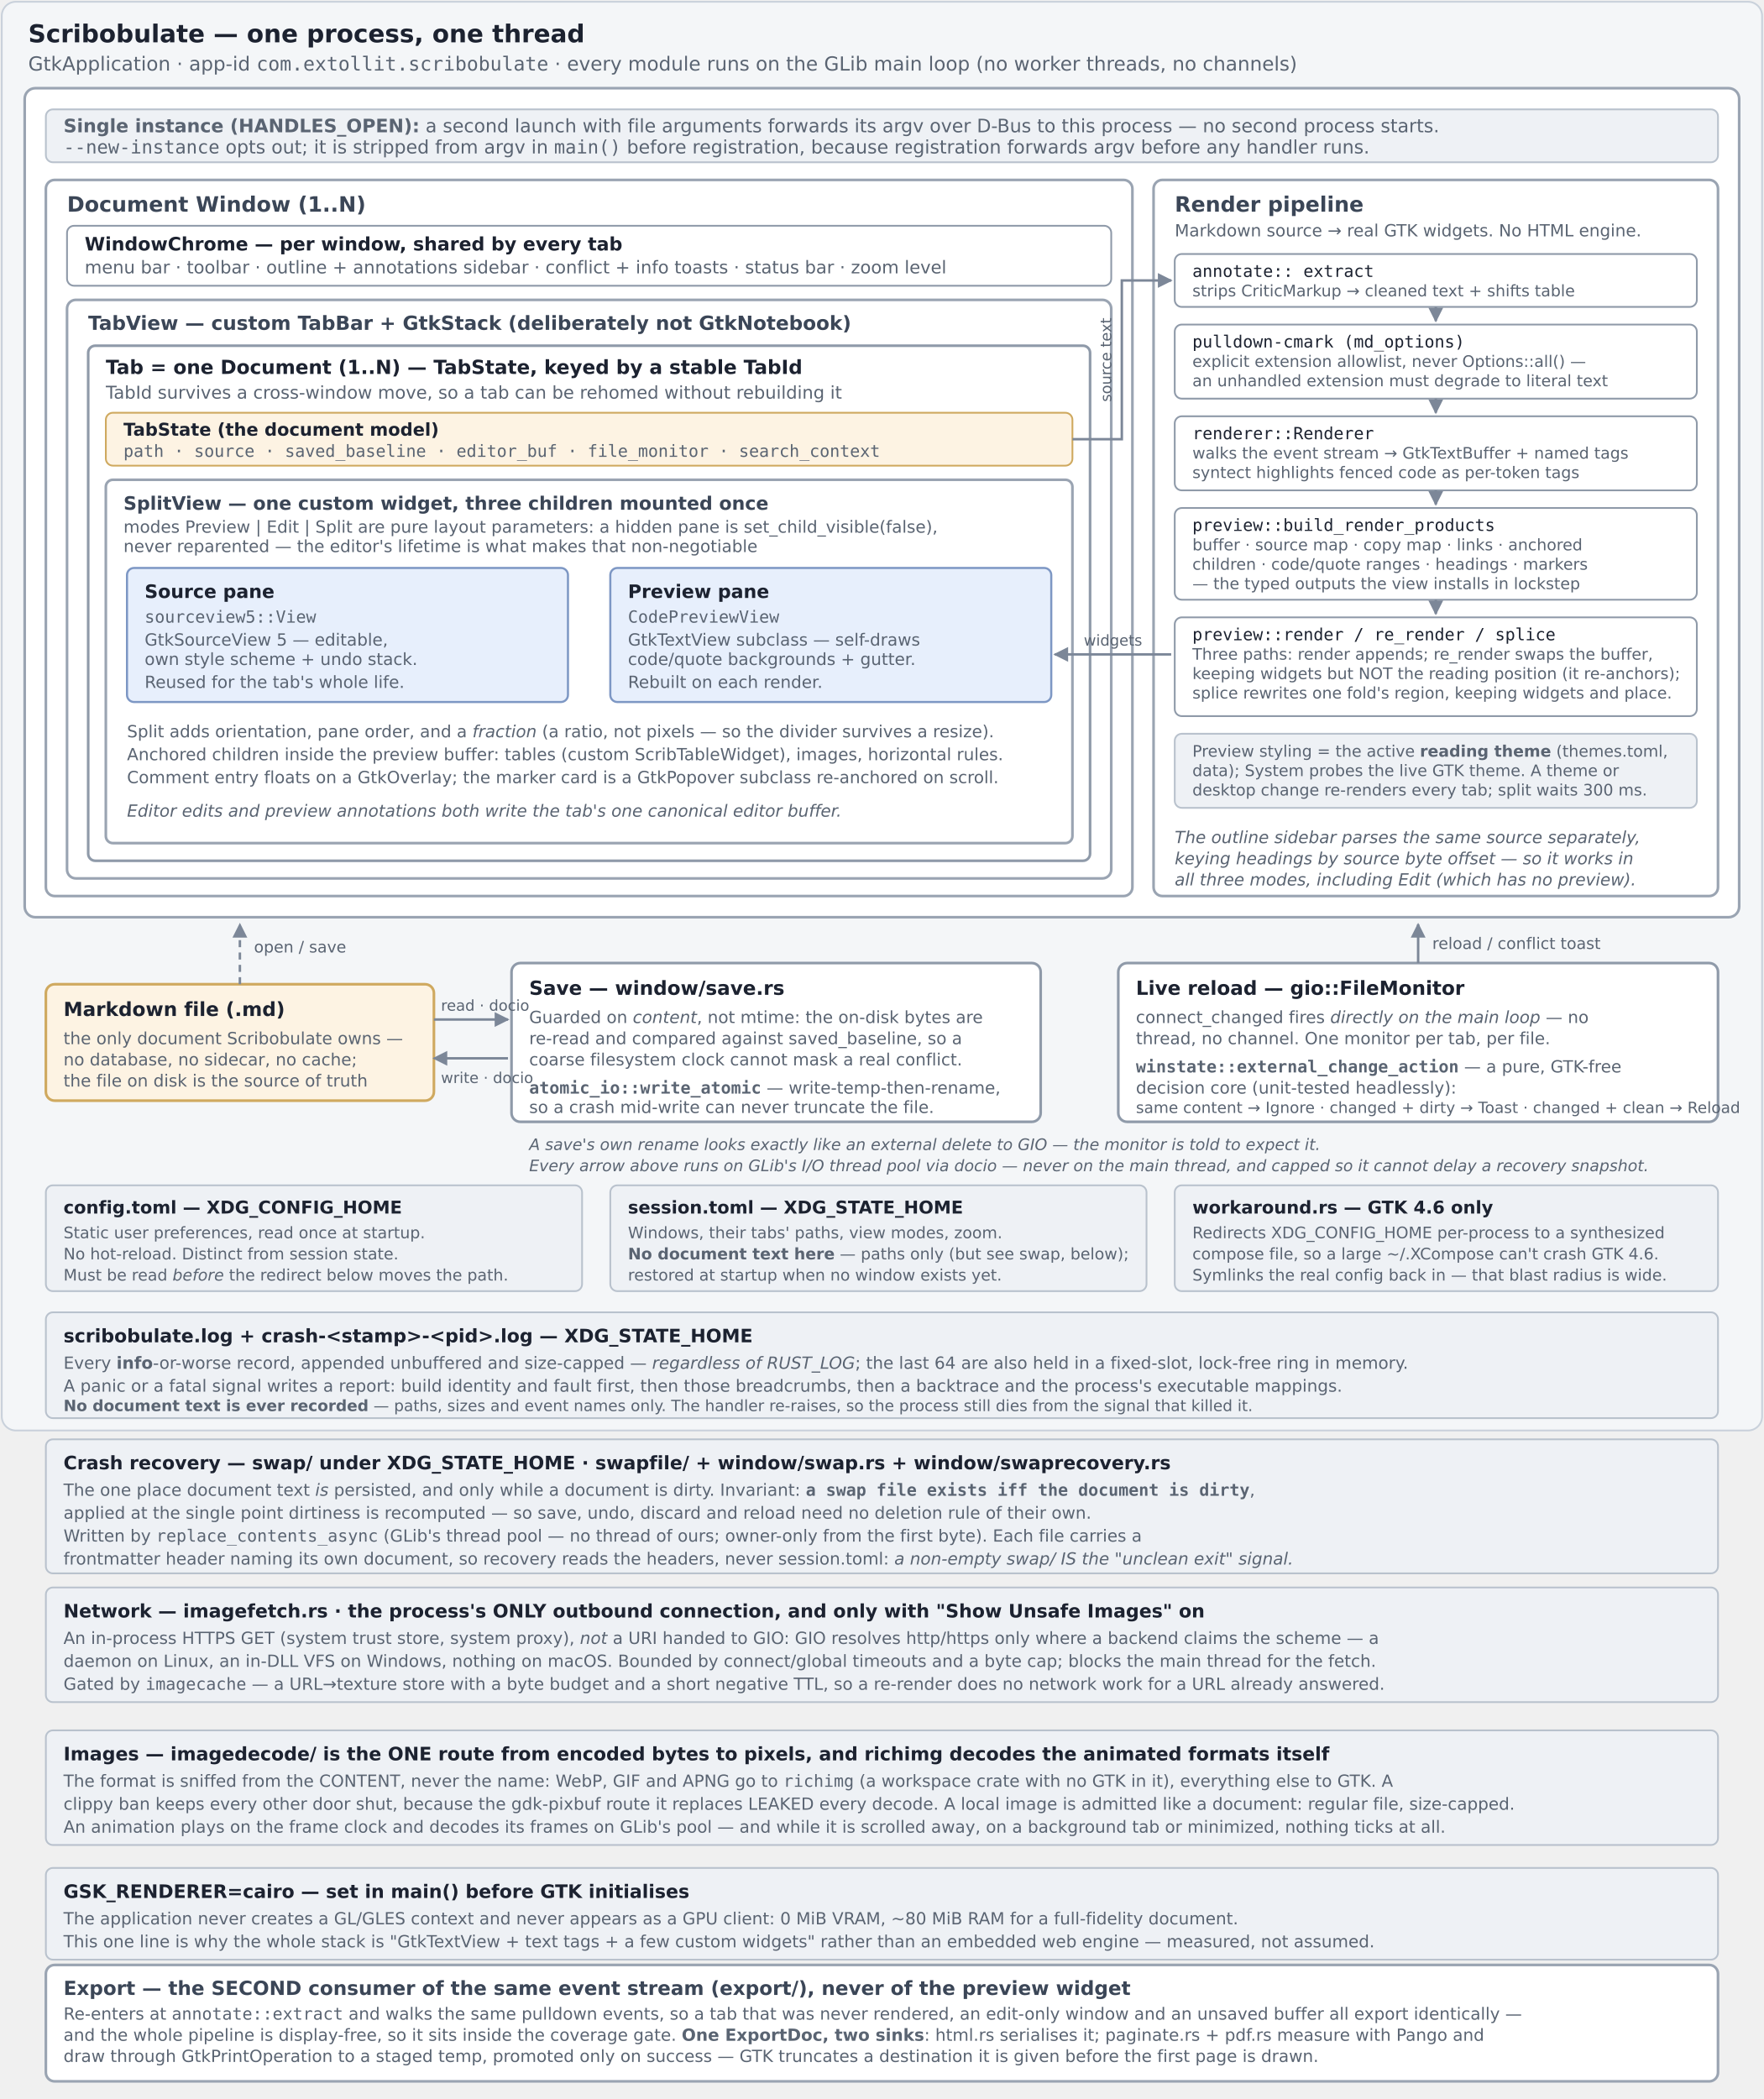
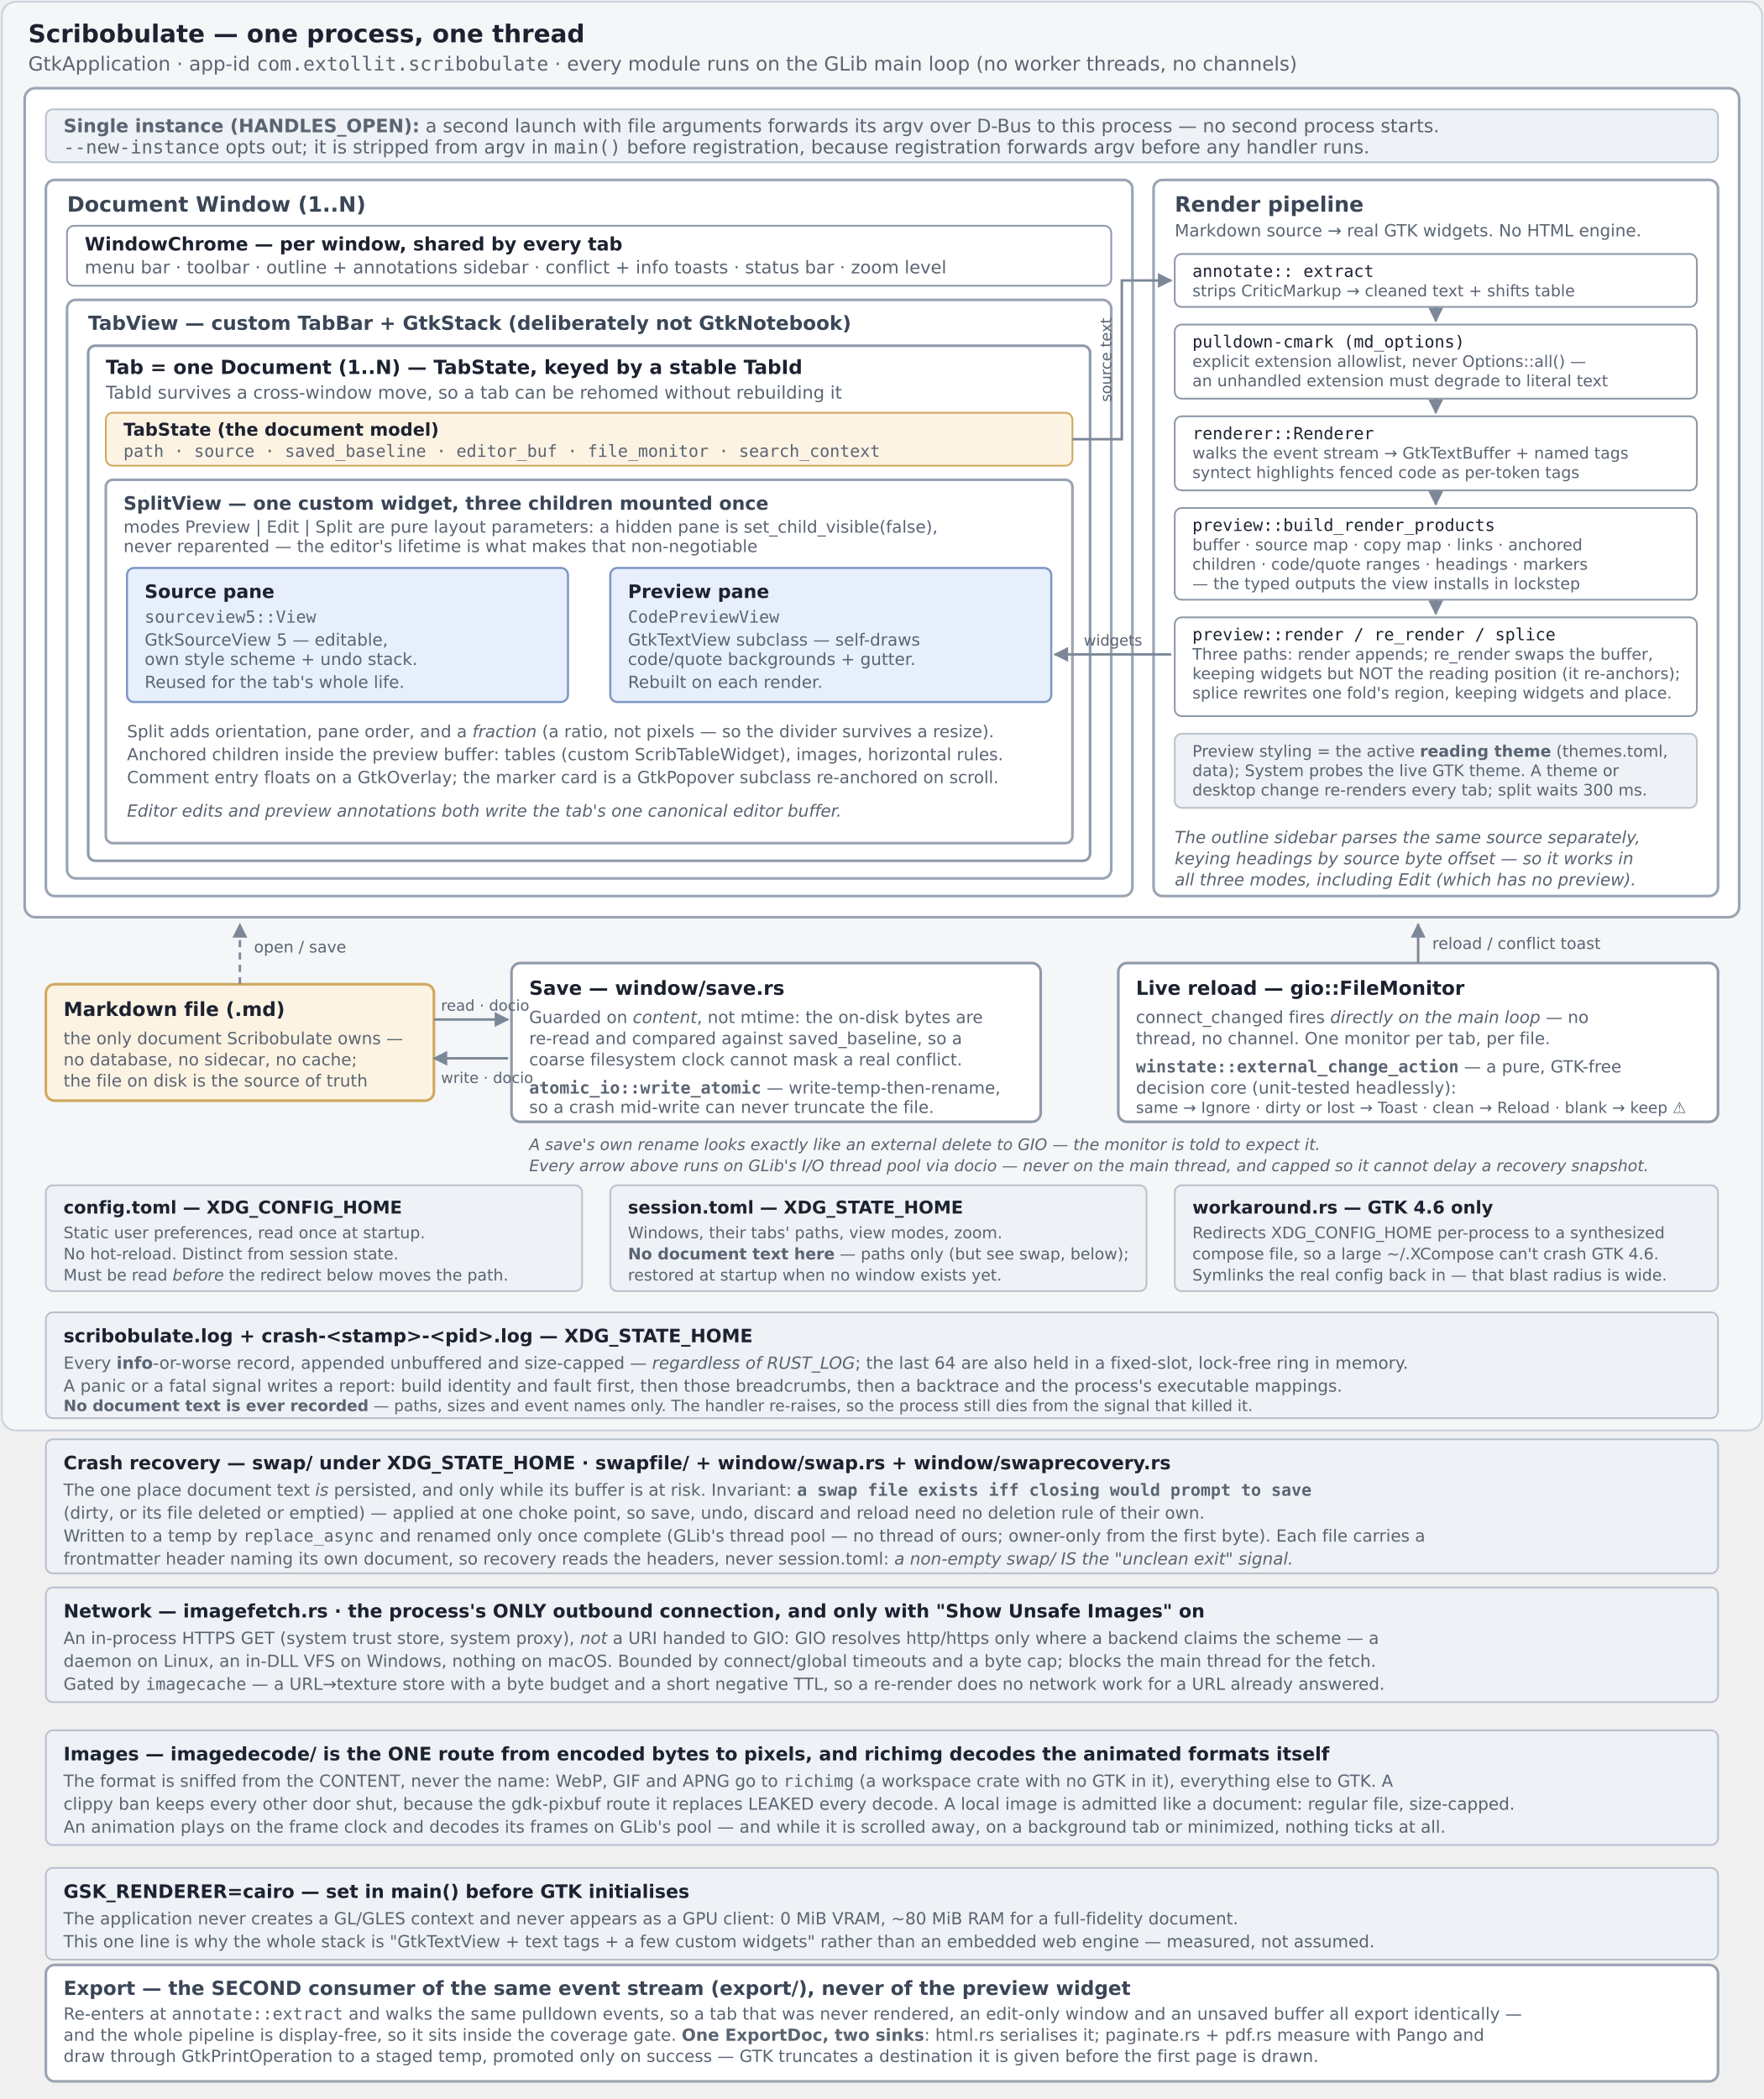
<svg xmlns="http://www.w3.org/2000/svg" viewBox="0 0 1000 1190" width="1000" height="1190" role="img" aria-label="Scribobulate system overview: one single-threaded process; document windows of tabs over a split source/preview view; Markdown flowing through CriticMarkup extraction, pulldown-cmark and the renderer into the preview; document I/O through docio on GLib's thread pool; and a second, display-free consumer of the same event stream that exports the document to HTML and PDF.">
  <style>
    /* Light defaults. Every box is filled, so text always sits on a surface we
       control rather than on the viewer's page colour; only connectors and edge
       labels touch the page, and those are mid-tones that read on white or near-black. */
    .panel  { fill: #f4f6f8; stroke: #c9d1db; }
    .group  { fill: #ffffff; stroke: #9aa4b2; }
    .box    { fill: #ffffff; stroke: #8f9aa9; }
    .widget { fill: #e7effc; stroke: #7d97c4; }
    .store  { fill: #fdf3e3; stroke: #cfa95f; }
    .note   { fill: #eef1f5; stroke: #b9c2cd; }
    .t      { fill: #1c2230; font-family: "DejaVu Sans", "Segoe UI", system-ui, sans-serif; }
    .lbl    { fill: #5a6472; font-family: "DejaVu Sans", "Segoe UI", system-ui, sans-serif; }
    .mono   { font-family: "DejaVu Sans Mono", "SFMono-Regular", Consolas, monospace; }
    .grp-t  { fill: #3b4657; font-weight: bold; }
    .flow   { stroke: #7c8798; fill: none; }
    .arrow  { fill: #7c8798; }
    .dash   { stroke: #7c8798; fill: none; stroke-dasharray: 4 3; }

    @media (prefers-color-scheme: dark) {
      .panel  { fill: #171a20; stroke: #333b47; }
      .group  { fill: #1f242c; stroke: #4a5563; }
      .box    { fill: #262c36; stroke: #56616f; }
      .widget { fill: #26364f; stroke: #5b7bb0; }
      .store  { fill: #3a3223; stroke: #8a7440; }
      .note   { fill: #212730; stroke: #3f4854; }
      .t      { fill: #e8ebf0; }
      .lbl    { fill: #a3acba; }
      .grp-t  { fill: #cbd3e0; }
      .flow   { stroke: #8b95a5; }
      .arrow  { fill: #8b95a5; }
      .dash   { stroke: #8b95a5; }
    }
  </style>
  <defs>
    <marker id="a" viewBox="0 0 10 10" refX="9" refY="5" markerWidth="6" markerHeight="6" orient="auto-start-reverse">
      <path d="M 0 0 L 10 5 L 0 10 z" class="arrow" />
    </marker>
  </defs>
  <rect class="panel" x="1" y="1" width="998" height="810" rx="8" stroke-width="1" />
  <text class="t" x="16" y="24" font-size="14" font-weight="bold">Scribobulate — one process, one thread</text>
  <text class="lbl" x="16" y="40" font-size="11">GtkApplication · app-id <tspan class="mono">com.extollit.scribobulate</tspan> · every module runs on the GLib main loop (no worker threads, no channels)</text>
  <rect class="group" x="14" y="50" width="972" height="470" rx="6" stroke-width="1.5" />
  <rect class="note" x="26" y="62" width="948" height="30" rx="4" stroke-width="1" />
  <text class="lbl" x="36" y="75" font-size="10.5">
    <tspan font-weight="bold">Single instance (HANDLES_OPEN):</tspan> a second launch with file arguments forwards its argv over D-Bus to this process — no second process starts.</text>
  <text class="lbl" x="36" y="87" font-size="10.5">
    <tspan class="mono">--new-instance</tspan> opts out; it is stripped from argv in <tspan class="mono">main()</tspan> before registration, because registration forwards argv before any handler runs.</text>
  <rect class="group" x="26" y="102" width="616" height="406" rx="5" stroke-width="1.5" />
  <text class="t grp-t" x="38" y="120" font-size="12">Document Window (1..N)</text>
  <rect class="box" x="38" y="128" width="592" height="34" rx="4" stroke-width="1" />
  <text class="t" x="48" y="142" font-size="10.5" font-weight="bold">WindowChrome — per window, shared by every tab</text>
  <text class="lbl" x="48" y="155" font-size="10">menu bar · toolbar · outline + annotations sidebar · conflict + info toasts · status bar · zoom level</text>
  <rect class="group" x="38" y="170" width="592" height="328" rx="5" stroke-width="1.5" />
  <text class="t grp-t" x="50" y="187" font-size="11">TabView — custom TabBar + GtkStack (deliberately not GtkNotebook)</text>
  <rect class="box" x="50" y="196" width="568" height="292" rx="4" stroke-width="1.5" />
  <text class="t" x="60" y="212" font-size="11" font-weight="bold">Tab = one Document (1..N) — TabState, keyed by a stable TabId</text>
  <text class="lbl" x="60" y="226" font-size="10">TabId survives a cross-window move, so a tab can be rehomed without rebuilding it</text>
  <rect class="store" x="60" y="234" width="548" height="30" rx="4" stroke-width="1" />
  <text class="t" x="70" y="247" font-size="10" font-weight="bold">TabState (the document model)</text>
  <text class="lbl mono" x="70" y="259" font-size="9.5">path · source · saved_baseline · editor_buf · file_monitor · search_context</text>
  <rect class="group" x="60" y="272" width="548" height="206" rx="4" stroke-width="1.5" />
  <text class="t grp-t" x="70" y="289" font-size="10.5">SplitView — one custom widget, three children mounted once</text>
  <text class="lbl" x="70" y="302" font-size="9.5">modes Preview | Edit | Split are pure layout parameters: a hidden pane is set_child_visible(false),</text>
  <text class="lbl" x="70" y="313" font-size="9.5">never reparented — the editor's lifetime is what makes that non-negotiable</text>
  <rect class="widget" x="72" y="322" width="250" height="76" rx="4" stroke-width="1.2" />
  <text class="t" x="82" y="339" font-size="10.5" font-weight="bold">Source pane</text>
  <text class="lbl mono" x="82" y="353" font-size="9.5">sourceview5::View</text>
  <text class="lbl" x="82" y="366" font-size="9.5">GtkSourceView 5 — editable,</text>
  <text class="lbl" x="82" y="377" font-size="9.5">own style scheme + undo stack.</text>
  <text class="lbl" x="82" y="390" font-size="9.5">Reused for the tab's whole life.</text>
  <rect class="widget" x="346" y="322" width="250" height="76" rx="4" stroke-width="1.2" />
  <text class="t" x="356" y="339" font-size="10.5" font-weight="bold">Preview pane</text>
  <text class="lbl mono" x="356" y="353" font-size="9.5">CodePreviewView</text>
  <text class="lbl" x="356" y="366" font-size="9.5">GtkTextView subclass — self-draws</text>
  <text class="lbl" x="356" y="377" font-size="9.5">code/quote backgrounds + gutter.</text>
  <text class="lbl" x="356" y="390" font-size="9.5">Rebuilt on each render.</text>
  <text class="lbl" x="72" y="418" font-size="9.5">Split adds orientation, pane order, and a <tspan font-style="italic">fraction</tspan> (a ratio, not pixels — so the divider survives a resize).</text>
  <text class="lbl" x="72" y="431" font-size="9.5">Anchored children inside the preview buffer: tables (custom ScribTableWidget), images, horizontal rules.</text>
  <text class="lbl" x="72" y="444" font-size="9.5">Comment entry floats on a GtkOverlay; the marker card is a GtkPopover subclass re-anchored on scroll.</text>
  <text class="lbl" x="72" y="463" font-size="9.5" font-style="italic">Editor edits and preview annotations both write the tab's one canonical editor buffer.</text>
  <rect class="group" x="654" y="102" width="320" height="406" rx="5" stroke-width="1.5" />
  <text class="t grp-t" x="666" y="120" font-size="12">Render pipeline</text>
  <text class="lbl" x="666" y="134" font-size="9.5">Markdown source → real GTK widgets. No HTML engine.</text>
  <rect class="box" x="666" y="144" width="296" height="30" rx="4" stroke-width="1" />
  <text class="t mono" x="676" y="157" font-size="9.5">annotate:: extract</text>
  <text class="lbl" x="676" y="168" font-size="9">strips CriticMarkup → cleaned text + shifts table</text>
  <rect class="box" x="666" y="184" width="296" height="42" rx="4" stroke-width="1" />
  <text class="t mono" x="676" y="197" font-size="9.5">pulldown-cmark (md_options)</text>
  <text class="lbl" x="676" y="208" font-size="9">explicit extension allowlist, never Options::all() —</text>
  <text class="lbl" x="676" y="219" font-size="9">an unhandled extension must degrade to literal text</text>
  <rect class="box" x="666" y="236" width="296" height="42" rx="4" stroke-width="1" />
  <text class="t mono" x="676" y="249" font-size="9.5">renderer::Renderer</text>
  <text class="lbl" x="676" y="260" font-size="9">walks the event stream → GtkTextBuffer + named tags</text>
  <text class="lbl" x="676" y="271" font-size="9">syntect highlights fenced code as per-token tags</text>
  <rect class="box" x="666" y="288" width="296" height="52" rx="4" stroke-width="1" />
  <text class="t mono" x="676" y="301" font-size="9.5">preview::build_render_products</text>
  <text class="lbl" x="676" y="312" font-size="9">buffer · source map · copy map · links · anchored</text>
  <text class="lbl" x="676" y="323" font-size="9">children · code/quote ranges · headings · markers</text>
  <text class="lbl" x="676" y="334" font-size="9">— the typed outputs the view installs in lockstep</text>
  <rect class="box" x="666" y="350" width="296" height="56" rx="4" stroke-width="1" />
  <text class="t mono" x="676" y="363" font-size="9.5">preview::render / re_render / splice</text>
  <text class="lbl" x="676" y="374" font-size="9">Three paths: render appends; re_render swaps the buffer,</text>
  <text class="lbl" x="676" y="385" font-size="9">keeping widgets but NOT the reading position (it re-anchors);</text>
  <text class="lbl" x="676" y="396" font-size="9">splice rewrites one fold's region, keeping widgets and place.</text>
  <rect class="note" x="666" y="416" width="296" height="42" rx="4" stroke-width="1" />
  <text class="lbl" x="676" y="429" font-size="9">Preview styling = the active <tspan font-weight="bold">reading theme</tspan> (themes.toml,</text>
  <text class="lbl" x="676" y="440" font-size="9">data); System probes the live GTK theme. A theme or</text>
  <text class="lbl" x="676" y="451" font-size="9">desktop change re-renders every tab; split waits 300 ms.</text>
  <text class="lbl" x="666" y="478" font-size="9.5" font-style="italic">The outline sidebar parses the same source separately,</text>
  <text class="lbl" x="666" y="490" font-size="9.5" font-style="italic">keying headings by source byte offset — so it works in</text>
  <text class="lbl" x="666" y="502" font-size="9.5" font-style="italic">all three modes, including Edit (which has no preview).</text>
  <path class="flow" d="M 814 174 L 814 182" stroke-width="1.4" marker-end="url(#a)" />
  <path class="flow" d="M 814 226 L 814 234" stroke-width="1.4" marker-end="url(#a)" />
  <path class="flow" d="M 814 278 L 814 286" stroke-width="1.4" marker-end="url(#a)" />
  <path class="flow" d="M 814 340 L 814 348" stroke-width="1.4" marker-end="url(#a)" />
  <path class="flow" d="M 608 249 L 636 249 L 636 159 L 664 159" stroke-width="1.4" marker-end="url(#a)" />
  <text class="lbl" font-size="8.5" text-anchor="middle" transform="translate(630,204) rotate(-90)">source text</text>
  <path class="flow" d="M 664 371 L 598 371" stroke-width="1.4" marker-end="url(#a)" />
  <text class="lbl" x="631" y="366" font-size="8.5" text-anchor="middle">widgets</text>
  <rect class="store" x="26" y="558" width="220" height="66" rx="5" stroke-width="1.5" />
  <text class="t" x="36" y="576" font-size="11" font-weight="bold">Markdown file (.md)</text>
  <text class="lbl" x="36" y="592" font-size="9.5">the only document Scribobulate owns —</text>
  <text class="lbl" x="36" y="604" font-size="9.5">no database, no sidecar, no cache;</text>
  <text class="lbl" x="36" y="616" font-size="9.5">the file on disk is the source of truth</text>
  <rect class="box" x="290" y="546" width="300" height="90" rx="5" stroke-width="1.5" />
  <text class="t" x="300" y="564" font-size="11" font-weight="bold">Save — window/save.rs</text>
  <text class="lbl" x="300" y="580" font-size="9.5">Guarded on <tspan font-style="italic">content</tspan>, not mtime: the on-disk bytes are</text>
  <text class="lbl" x="300" y="592" font-size="9.5">re-read and compared against saved_baseline, so a</text>
  <text class="lbl" x="300" y="604" font-size="9.5">coarse filesystem clock cannot mask a real conflict.</text>
  <text class="lbl" x="300" y="620" font-size="9.5">
    <tspan class="mono" font-weight="bold">atomic_io::write_atomic</tspan> — write-temp-then-rename,</text>
  <text class="lbl" x="300" y="631" font-size="9.5">so a crash mid-write can never truncate the file.</text>
  <rect class="box" x="634" y="546" width="340" height="90" rx="5" stroke-width="1.5" />
  <text class="t" x="644" y="564" font-size="11" font-weight="bold">Live reload — gio::FileMonitor</text>
  <text class="lbl" x="644" y="580" font-size="9.5">connect_changed fires <tspan font-style="italic">directly on the main loop</tspan> — no</text>
  <text class="lbl" x="644" y="592" font-size="9.5">thread, no channel. One monitor per tab, per file.</text>
  <text class="lbl" x="644" y="608" font-size="9.5">
    <tspan class="mono" font-weight="bold">winstate::external_change_action</tspan> — a pure, GTK-free</text>
  <text class="lbl" x="644" y="620" font-size="9.5">decision core (unit-tested headlessly):</text>
-   <text class="lbl" x="644" y="631" font-size="8.8">same content → Ignore · changed + dirty → Toast · changed + clean → Reload</text>
+   <text class="lbl" x="644" y="631" font-size="8.8">same → Ignore · dirty or lost → Toast · clean → Reload · blank → keep ⚠</text>
  <path class="flow" d="M 246 578 L 288 578" stroke-width="1.4" marker-end="url(#a)" />
  <path class="flow" d="M 288 600 L 246 600" stroke-width="1.4" marker-end="url(#a)" />
  <text class="lbl" x="250" y="573" font-size="8.5">read · docio</text>
  <text class="lbl" x="250" y="614" font-size="8.5">write · docio</text>
  <path class="dash" d="M 136 558 L 136 524" stroke-width="1.4" marker-end="url(#a)" />
  <path class="flow" d="M 804 546 L 804 524" stroke-width="1.4" marker-end="url(#a)" />
  <text class="lbl" x="812" y="538" font-size="9">reload / conflict toast</text>
  <text class="lbl" x="144" y="540" font-size="9">open / save</text>
  <text class="lbl" x="300" y="652" font-size="9" font-style="italic">A save's own rename looks exactly like an external delete to GIO — the monitor is told to expect it.</text>
  <text class="lbl" x="300" y="664" font-size="9" font-style="italic">Every arrow above runs on GLib's I/O thread pool via docio — never on the main thread, and capped so it cannot delay a recovery snapshot.</text>
  <rect class="note" x="26" y="672" width="304" height="60" rx="4" stroke-width="1" />
  <text class="t" x="36" y="688" font-size="10" font-weight="bold">config.toml — XDG_CONFIG_HOME</text>
  <text class="lbl" x="36" y="702" font-size="9">Static user preferences, read once at startup.</text>
  <text class="lbl" x="36" y="714" font-size="9">No hot-reload. Distinct from session state.</text>
  <text class="lbl" x="36" y="726" font-size="9">Must be read <tspan font-style="italic">before</tspan> the redirect below moves the path.</text>
  <rect class="note" x="346" y="672" width="304" height="60" rx="4" stroke-width="1" />
  <text class="t" x="356" y="688" font-size="10" font-weight="bold">session.toml — XDG_STATE_HOME</text>
  <text class="lbl" x="356" y="702" font-size="9">Windows, their tabs' paths, view modes, zoom.</text>
  <text class="lbl" x="356" y="714" font-size="9">
    <tspan font-weight="bold">No document text here</tspan> — paths only (but see swap, below);</text>
  <text class="lbl" x="356" y="726" font-size="9">restored at startup when no window exists yet.</text>
  <rect class="note" x="666" y="672" width="308" height="60" rx="4" stroke-width="1" />
  <text class="t" x="676" y="688" font-size="10" font-weight="bold">workaround.rs — GTK 4.6 only</text>
  <text class="lbl" x="676" y="702" font-size="9">Redirects XDG_CONFIG_HOME per-process to a synthesized</text>
  <text class="lbl" x="676" y="714" font-size="9">compose file, so a large ~/.XCompose can't crash GTK 4.6.</text>
  <text class="lbl" x="676" y="726" font-size="9">Symlinks the real config back in — that blast radius is wide.</text>
  <rect class="note" x="26" y="744" width="948" height="60" rx="4" stroke-width="1" />
  <text class="t" x="36" y="761" font-size="10.5" font-weight="bold">scribobulate.log + crash-&lt;stamp&gt;-&lt;pid&gt;.log — XDG_STATE_HOME</text>
  <text class="lbl" x="36" y="776" font-size="9.5">Every <tspan font-weight="bold">info</tspan>-or-worse record, appended unbuffered and size-capped — <tspan font-style="italic">regardless of RUST_LOG</tspan>; the last 64 are also held in a fixed-slot, lock-free ring in memory.</text>
  <text class="lbl" x="36" y="789" font-size="9.5">A panic or a fatal signal writes a report: build identity and fault first, then those breadcrumbs, then a backtrace and the process's executable mappings.</text>
  <text class="lbl" x="36" y="800" font-size="8.8">
    <tspan font-weight="bold">No document text is ever recorded</tspan> — paths, sizes and event names only. The handler re-raises, so the process still dies from the signal that killed it.</text>
  <rect class="note" x="26" y="816" width="948" height="76" rx="4" stroke-width="1" />
  <text class="t" x="36" y="833" font-size="10.5" font-weight="bold">Crash recovery — swap/ under XDG_STATE_HOME · swapfile/ + window/swap.rs + window/swaprecovery.rs</text>
-   <text class="lbl" x="36" y="848" font-size="9.5">The one place document text <tspan font-style="italic">is</tspan> persisted, and only while a document is dirty. Invariant: <tspan class="mono" font-weight="bold">a swap file exists iff the document is dirty</tspan>,</text>
-   <text class="lbl" x="36" y="861" font-size="9.5">applied at the single point dirtiness is recomputed — so save, undo, discard and reload need no deletion rule of their own.</text>
-   <text class="lbl" x="36" y="874" font-size="9.5">Written by <tspan class="mono">replace_contents_async</tspan> (GLib's thread pool — no thread of ours; owner-only from the first byte). Each file carries a</text>
+   <text class="lbl" x="36" y="848" font-size="9.5">The one place document text <tspan font-style="italic">is</tspan> persisted, and only while its buffer is at risk. Invariant: <tspan class="mono" font-weight="bold">a swap file exists iff closing would prompt to save</tspan>
+   </text>
+   <text class="lbl" x="36" y="861" font-size="9.5">(dirty, or its file deleted or emptied) — applied at one choke point, so save, undo, discard and reload need no deletion rule of their own.</text>
+   <text class="lbl" x="36" y="874" font-size="9.5">Written to a temp by <tspan class="mono">replace_async</tspan> and renamed only once complete (GLib's thread pool — no thread of ours; owner-only from the first byte). Each file carries a</text>
  <text class="lbl" x="36" y="887" font-size="9.5">frontmatter header naming its own document, so recovery reads the headers, never session.toml: <tspan font-style="italic">a non-empty swap/ IS the "unclean exit" signal.</tspan>
  </text>
  <rect class="note" x="26" y="900" width="948" height="65" rx="4" stroke-width="1" />
  <text class="t" x="36" y="917" font-size="10.5" font-weight="bold">Network — imagefetch.rs · the process's ONLY outbound connection, and only with "Show Unsafe Images" on</text>
  <text class="lbl" x="36" y="932" font-size="9.5">An in-process HTTPS GET (system trust store, system proxy), <tspan font-style="italic">not</tspan> a URI handed to GIO: GIO resolves http/https only where a backend claims the scheme — a</text>
  <text class="lbl" x="36" y="945" font-size="9.5">daemon on Linux, an in-DLL VFS on Windows, nothing on macOS. Bounded by connect/global timeouts and a byte cap; blocks the main thread for the fetch.</text>
  <text class="lbl" x="36" y="958" font-size="9.5">Gated by <tspan class="mono">imagecache</tspan> — a URL→texture store with a byte budget and a short negative TTL, so a re-render does no network work for a URL already answered.</text>
  <rect class="note" x="26" y="981" width="948" height="65" rx="4" stroke-width="1" />
  <text class="t" x="36" y="998" font-size="10.5" font-weight="bold">Images — imagedecode/ is the ONE route from encoded bytes to pixels, and richimg decodes the animated formats itself</text>
  <text class="lbl" x="36" y="1013" font-size="9.5">The format is sniffed from the CONTENT, never the name: WebP, GIF and APNG go to <tspan class="mono">richimg</tspan> (a workspace crate with no GTK in it), everything else to GTK. A</text>
  <text class="lbl" x="36" y="1026" font-size="9.5">clippy ban keeps every other door shut, because the gdk-pixbuf route it replaces LEAKED every decode. A local image is admitted like a document: regular file, size-capped.</text>
  <text class="lbl" x="36" y="1039" font-size="9.5">An animation plays on the frame clock and decodes its frames on GLib's pool — and while it is scrolled away, on a background tab or minimized, nothing ticks at all.</text>
  <rect class="note" x="26" y="1059" width="948" height="52" rx="4" stroke-width="1" />
  <text class="t" x="36" y="1076" font-size="10.5" font-weight="bold">GSK_RENDERER=cairo — set in main() before GTK initialises</text>
  <text class="lbl" x="36" y="1091" font-size="9.5">The application never creates a GL/GLES context and never appears as a GPU client: 0 MiB VRAM, ~80 MiB RAM for a full-fidelity document.</text>
  <text class="lbl" x="36" y="1104" font-size="9.5">This one line is why the whole stack is "GtkTextView + text tags + a few custom widgets" rather than an embedded web engine — measured, not assumed.</text>
  <rect class="group" x="26" y="1114" width="948" height="66" rx="5" stroke-width="1.5" />
  <text class="t grp-t" x="36" y="1131" font-size="11">Export — the SECOND consumer of the same event stream (export/), never of the preview widget</text>
  <text class="lbl" x="36" y="1145" font-size="9.5">Re-enters at <tspan font-family="monospace">annotate::extract</tspan> and walks the same pulldown events, so a tab that was never rendered, an edit-only window and an unsaved buffer all export identically —</text>
  <text class="lbl" x="36" y="1157" font-size="9.5">and the whole pipeline is display-free, so it sits inside the coverage gate. <tspan font-weight="bold">One ExportDoc, two sinks</tspan>: html.rs serialises it; paginate.rs + pdf.rs measure with Pango and</text>
  <text class="lbl" x="36" y="1169" font-size="9.5">draw through GtkPrintOperation to a staged temp, promoted only on success — GTK truncates a destination it is given before the first page is drawn.</text>
</svg>
